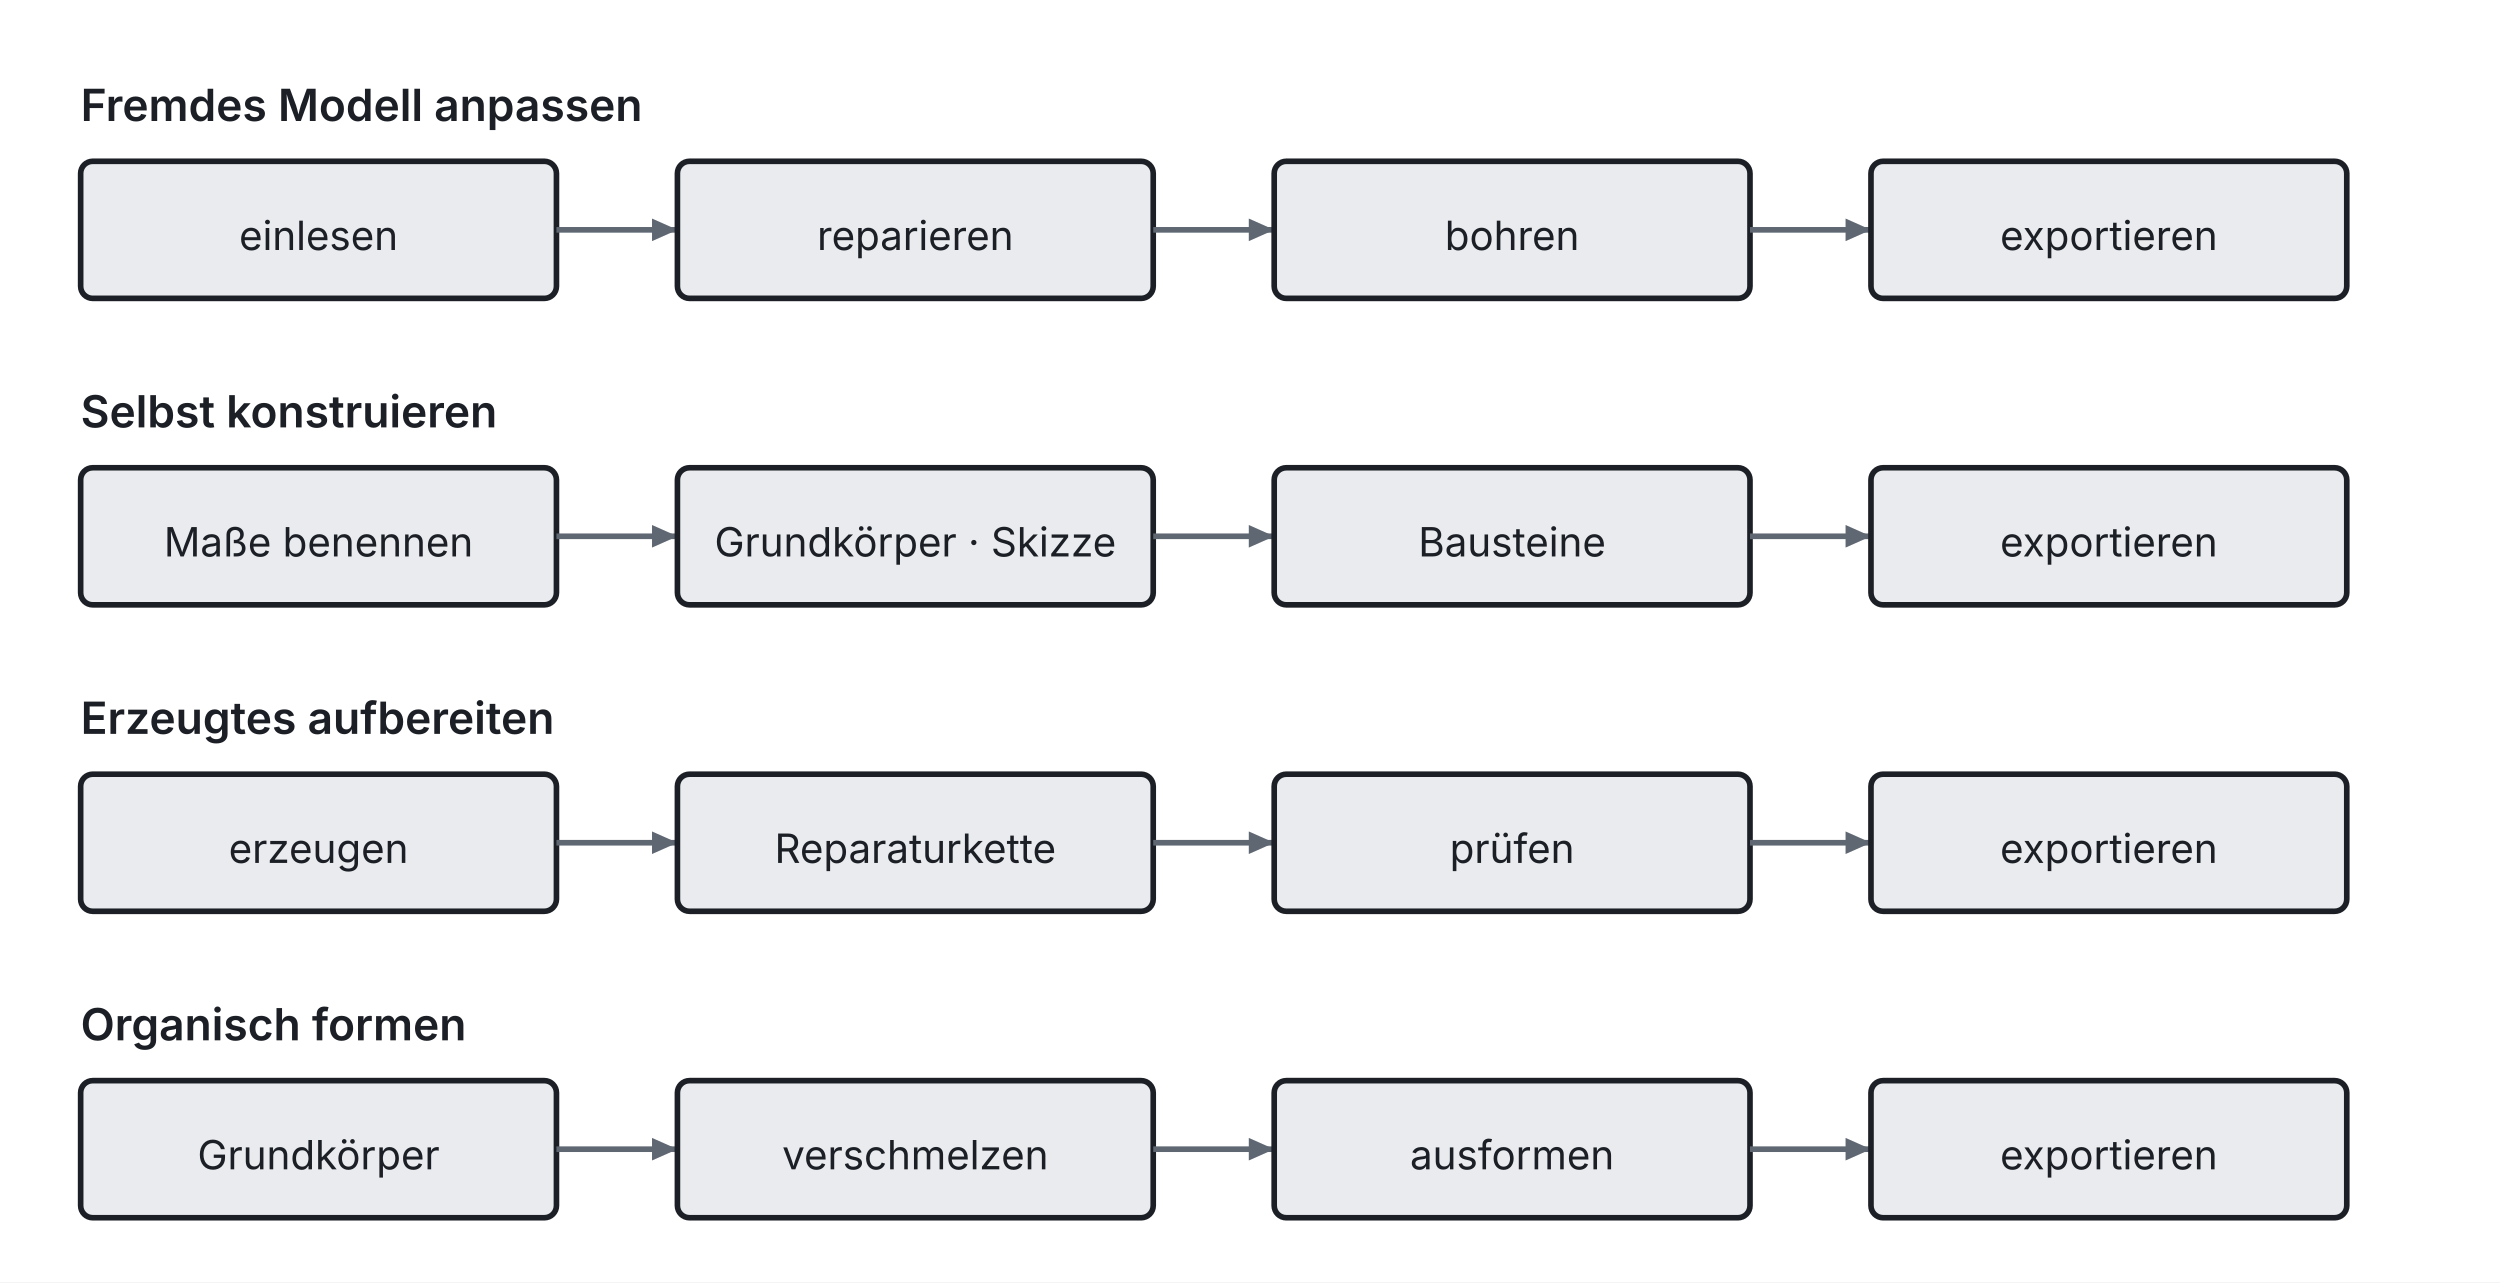
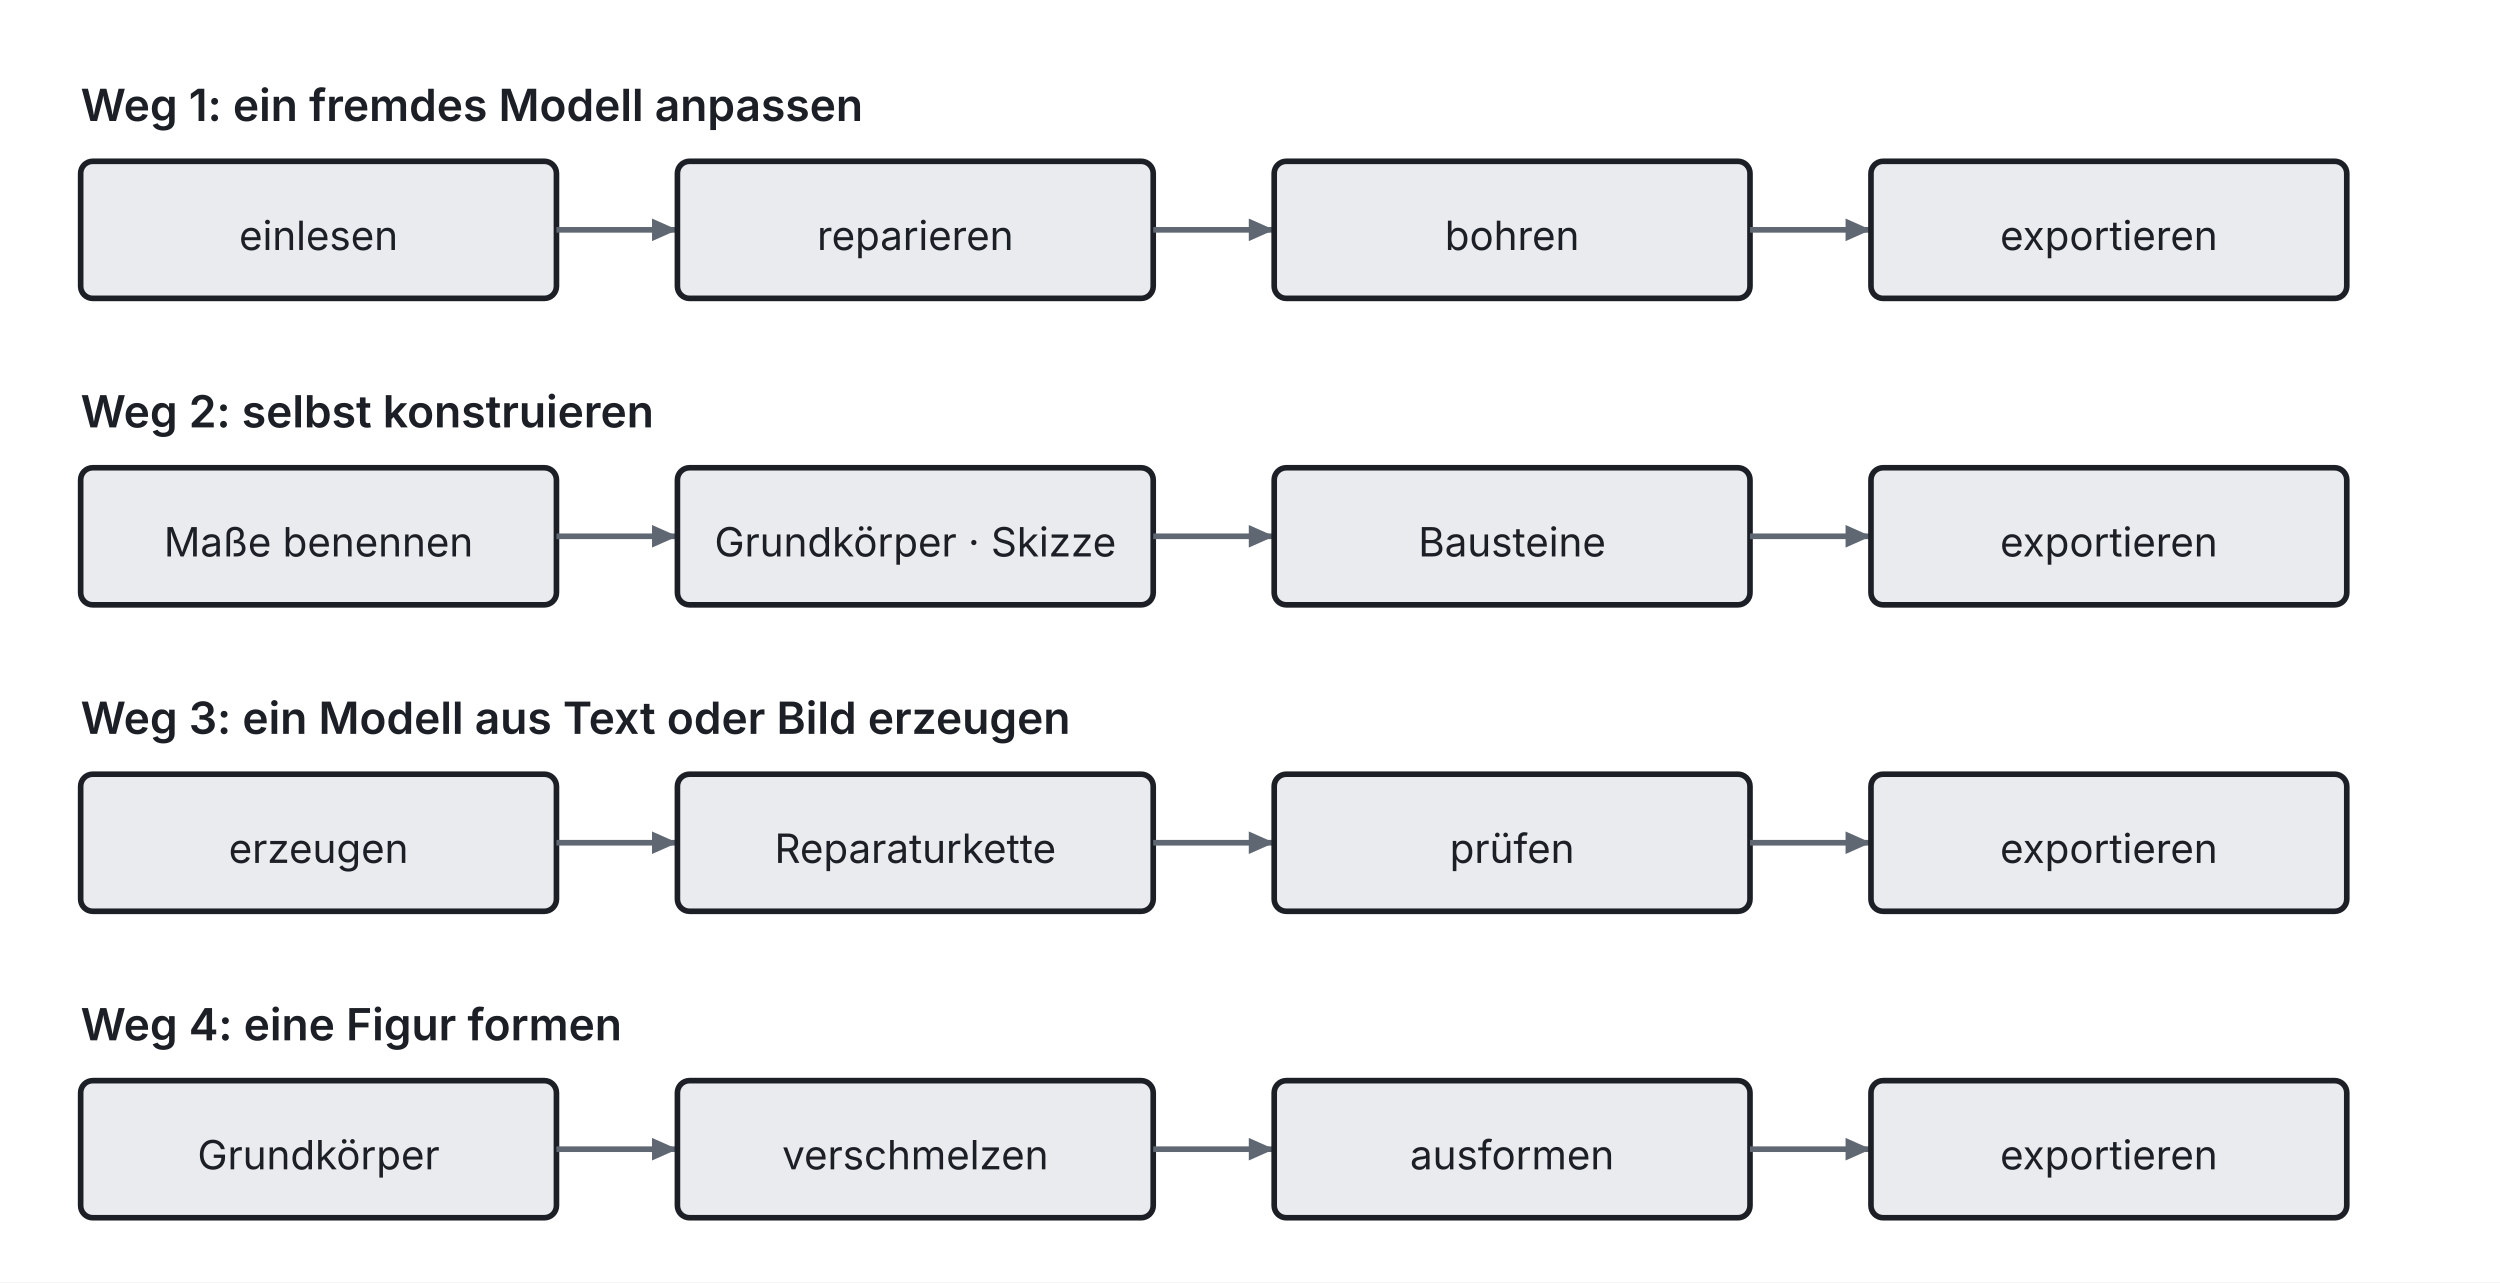
<svg xmlns="http://www.w3.org/2000/svg" viewBox="0 0 620 318" width="620" height="318">
  <defs>
    <marker id="arrow5f6772" viewBox="0 0 10 10" refX="9" refY="5" markerWidth="5" markerHeight="5" orient="auto-start-reverse">
      <path d="M 0 1 L 9 5 L 0 9 z" fill="#5f6772" />
    </marker>
  </defs>
  <rect x="0" y="0" width="620" height="318" fill="#ffffff" />
-   <text x="20" y="30" fill="#1c2026" font-size="11" font-family="system-ui, -apple-system, Segoe UI, sans-serif" text-anchor="start" font-weight="600">Fremdes Modell anpassen</text>
+   <text x="20" y="30" fill="#1c2026" font-size="11" font-family="system-ui, -apple-system, Segoe UI, sans-serif" text-anchor="start" font-weight="600">Weg 1: ein fremdes Modell anpassen</text>
  <rect x="20" y="40" width="118" height="34" rx="3" fill="#e9ebee" stroke="#1c2026" stroke-width="1.4" />
  <text x="79" y="62" fill="#1c2026" font-size="10" font-family="system-ui, -apple-system, Segoe UI, sans-serif" text-anchor="middle">einlesen</text>
  <line x1="138" y1="57" x2="168" y2="57" stroke="#5f6772" stroke-width="1.4" marker-end="url(#arrow5f6772)" />
  <rect x="168" y="40" width="118" height="34" rx="3" fill="#e9ebee" stroke="#1c2026" stroke-width="1.4" />
  <text x="227" y="62" fill="#1c2026" font-size="10" font-family="system-ui, -apple-system, Segoe UI, sans-serif" text-anchor="middle">reparieren</text>
  <line x1="286" y1="57" x2="316" y2="57" stroke="#5f6772" stroke-width="1.4" marker-end="url(#arrow5f6772)" />
  <rect x="316" y="40" width="118" height="34" rx="3" fill="#e9ebee" stroke="#1c2026" stroke-width="1.4" />
  <text x="375" y="62" fill="#1c2026" font-size="10" font-family="system-ui, -apple-system, Segoe UI, sans-serif" text-anchor="middle">bohren</text>
  <line x1="434" y1="57" x2="464" y2="57" stroke="#5f6772" stroke-width="1.4" marker-end="url(#arrow5f6772)" />
  <rect x="464" y="40" width="118" height="34" rx="3" fill="#e9ebee" stroke="#1c2026" stroke-width="1.4" />
  <text x="523" y="62" fill="#1c2026" font-size="10" font-family="system-ui, -apple-system, Segoe UI, sans-serif" text-anchor="middle">exportieren</text>
-   <text x="20" y="106" fill="#1c2026" font-size="11" font-family="system-ui, -apple-system, Segoe UI, sans-serif" text-anchor="start" font-weight="600">Selbst konstruieren</text>
+   <text x="20" y="106" fill="#1c2026" font-size="11" font-family="system-ui, -apple-system, Segoe UI, sans-serif" text-anchor="start" font-weight="600">Weg 2: selbst konstruieren</text>
  <rect x="20" y="116" width="118" height="34" rx="3" fill="#e9ebee" stroke="#1c2026" stroke-width="1.4" />
  <text x="79" y="138" fill="#1c2026" font-size="10" font-family="system-ui, -apple-system, Segoe UI, sans-serif" text-anchor="middle">Maße benennen</text>
  <line x1="138" y1="133" x2="168" y2="133" stroke="#5f6772" stroke-width="1.4" marker-end="url(#arrow5f6772)" />
  <rect x="168" y="116" width="118" height="34" rx="3" fill="#e9ebee" stroke="#1c2026" stroke-width="1.4" />
  <text x="227" y="138" fill="#1c2026" font-size="10" font-family="system-ui, -apple-system, Segoe UI, sans-serif" text-anchor="middle">Grundkörper · Skizze</text>
  <line x1="286" y1="133" x2="316" y2="133" stroke="#5f6772" stroke-width="1.4" marker-end="url(#arrow5f6772)" />
  <rect x="316" y="116" width="118" height="34" rx="3" fill="#e9ebee" stroke="#1c2026" stroke-width="1.4" />
  <text x="375" y="138" fill="#1c2026" font-size="10" font-family="system-ui, -apple-system, Segoe UI, sans-serif" text-anchor="middle">Bausteine</text>
  <line x1="434" y1="133" x2="464" y2="133" stroke="#5f6772" stroke-width="1.4" marker-end="url(#arrow5f6772)" />
  <rect x="464" y="116" width="118" height="34" rx="3" fill="#e9ebee" stroke="#1c2026" stroke-width="1.4" />
  <text x="523" y="138" fill="#1c2026" font-size="10" font-family="system-ui, -apple-system, Segoe UI, sans-serif" text-anchor="middle">exportieren</text>
-   <text x="20" y="182" fill="#1c2026" font-size="11" font-family="system-ui, -apple-system, Segoe UI, sans-serif" text-anchor="start" font-weight="600">Erzeugtes aufbereiten</text>
+   <text x="20" y="182" fill="#1c2026" font-size="11" font-family="system-ui, -apple-system, Segoe UI, sans-serif" text-anchor="start" font-weight="600">Weg 3: ein Modell aus Text oder Bild erzeugen</text>
  <rect x="20" y="192" width="118" height="34" rx="3" fill="#e9ebee" stroke="#1c2026" stroke-width="1.4" />
  <text x="79" y="214" fill="#1c2026" font-size="10" font-family="system-ui, -apple-system, Segoe UI, sans-serif" text-anchor="middle">erzeugen</text>
  <line x1="138" y1="209" x2="168" y2="209" stroke="#5f6772" stroke-width="1.4" marker-end="url(#arrow5f6772)" />
  <rect x="168" y="192" width="118" height="34" rx="3" fill="#e9ebee" stroke="#1c2026" stroke-width="1.4" />
  <text x="227" y="214" fill="#1c2026" font-size="10" font-family="system-ui, -apple-system, Segoe UI, sans-serif" text-anchor="middle">Reparaturkette</text>
  <line x1="286" y1="209" x2="316" y2="209" stroke="#5f6772" stroke-width="1.4" marker-end="url(#arrow5f6772)" />
  <rect x="316" y="192" width="118" height="34" rx="3" fill="#e9ebee" stroke="#1c2026" stroke-width="1.4" />
  <text x="375" y="214" fill="#1c2026" font-size="10" font-family="system-ui, -apple-system, Segoe UI, sans-serif" text-anchor="middle">prüfen</text>
  <line x1="434" y1="209" x2="464" y2="209" stroke="#5f6772" stroke-width="1.4" marker-end="url(#arrow5f6772)" />
  <rect x="464" y="192" width="118" height="34" rx="3" fill="#e9ebee" stroke="#1c2026" stroke-width="1.4" />
  <text x="523" y="214" fill="#1c2026" font-size="10" font-family="system-ui, -apple-system, Segoe UI, sans-serif" text-anchor="middle">exportieren</text>
-   <text x="20" y="258" fill="#1c2026" font-size="11" font-family="system-ui, -apple-system, Segoe UI, sans-serif" text-anchor="start" font-weight="600">Organisch formen</text>
+   <text x="20" y="258" fill="#1c2026" font-size="11" font-family="system-ui, -apple-system, Segoe UI, sans-serif" text-anchor="start" font-weight="600">Weg 4: eine Figur formen</text>
  <rect x="20" y="268" width="118" height="34" rx="3" fill="#e9ebee" stroke="#1c2026" stroke-width="1.4" />
  <text x="79" y="290" fill="#1c2026" font-size="10" font-family="system-ui, -apple-system, Segoe UI, sans-serif" text-anchor="middle">Grundkörper</text>
  <line x1="138" y1="285" x2="168" y2="285" stroke="#5f6772" stroke-width="1.4" marker-end="url(#arrow5f6772)" />
  <rect x="168" y="268" width="118" height="34" rx="3" fill="#e9ebee" stroke="#1c2026" stroke-width="1.4" />
  <text x="227" y="290" fill="#1c2026" font-size="10" font-family="system-ui, -apple-system, Segoe UI, sans-serif" text-anchor="middle">verschmelzen</text>
  <line x1="286" y1="285" x2="316" y2="285" stroke="#5f6772" stroke-width="1.4" marker-end="url(#arrow5f6772)" />
  <rect x="316" y="268" width="118" height="34" rx="3" fill="#e9ebee" stroke="#1c2026" stroke-width="1.4" />
  <text x="375" y="290" fill="#1c2026" font-size="10" font-family="system-ui, -apple-system, Segoe UI, sans-serif" text-anchor="middle">ausformen</text>
  <line x1="434" y1="285" x2="464" y2="285" stroke="#5f6772" stroke-width="1.4" marker-end="url(#arrow5f6772)" />
  <rect x="464" y="268" width="118" height="34" rx="3" fill="#e9ebee" stroke="#1c2026" stroke-width="1.4" />
  <text x="523" y="290" fill="#1c2026" font-size="10" font-family="system-ui, -apple-system, Segoe UI, sans-serif" text-anchor="middle">exportieren</text>
</svg>
